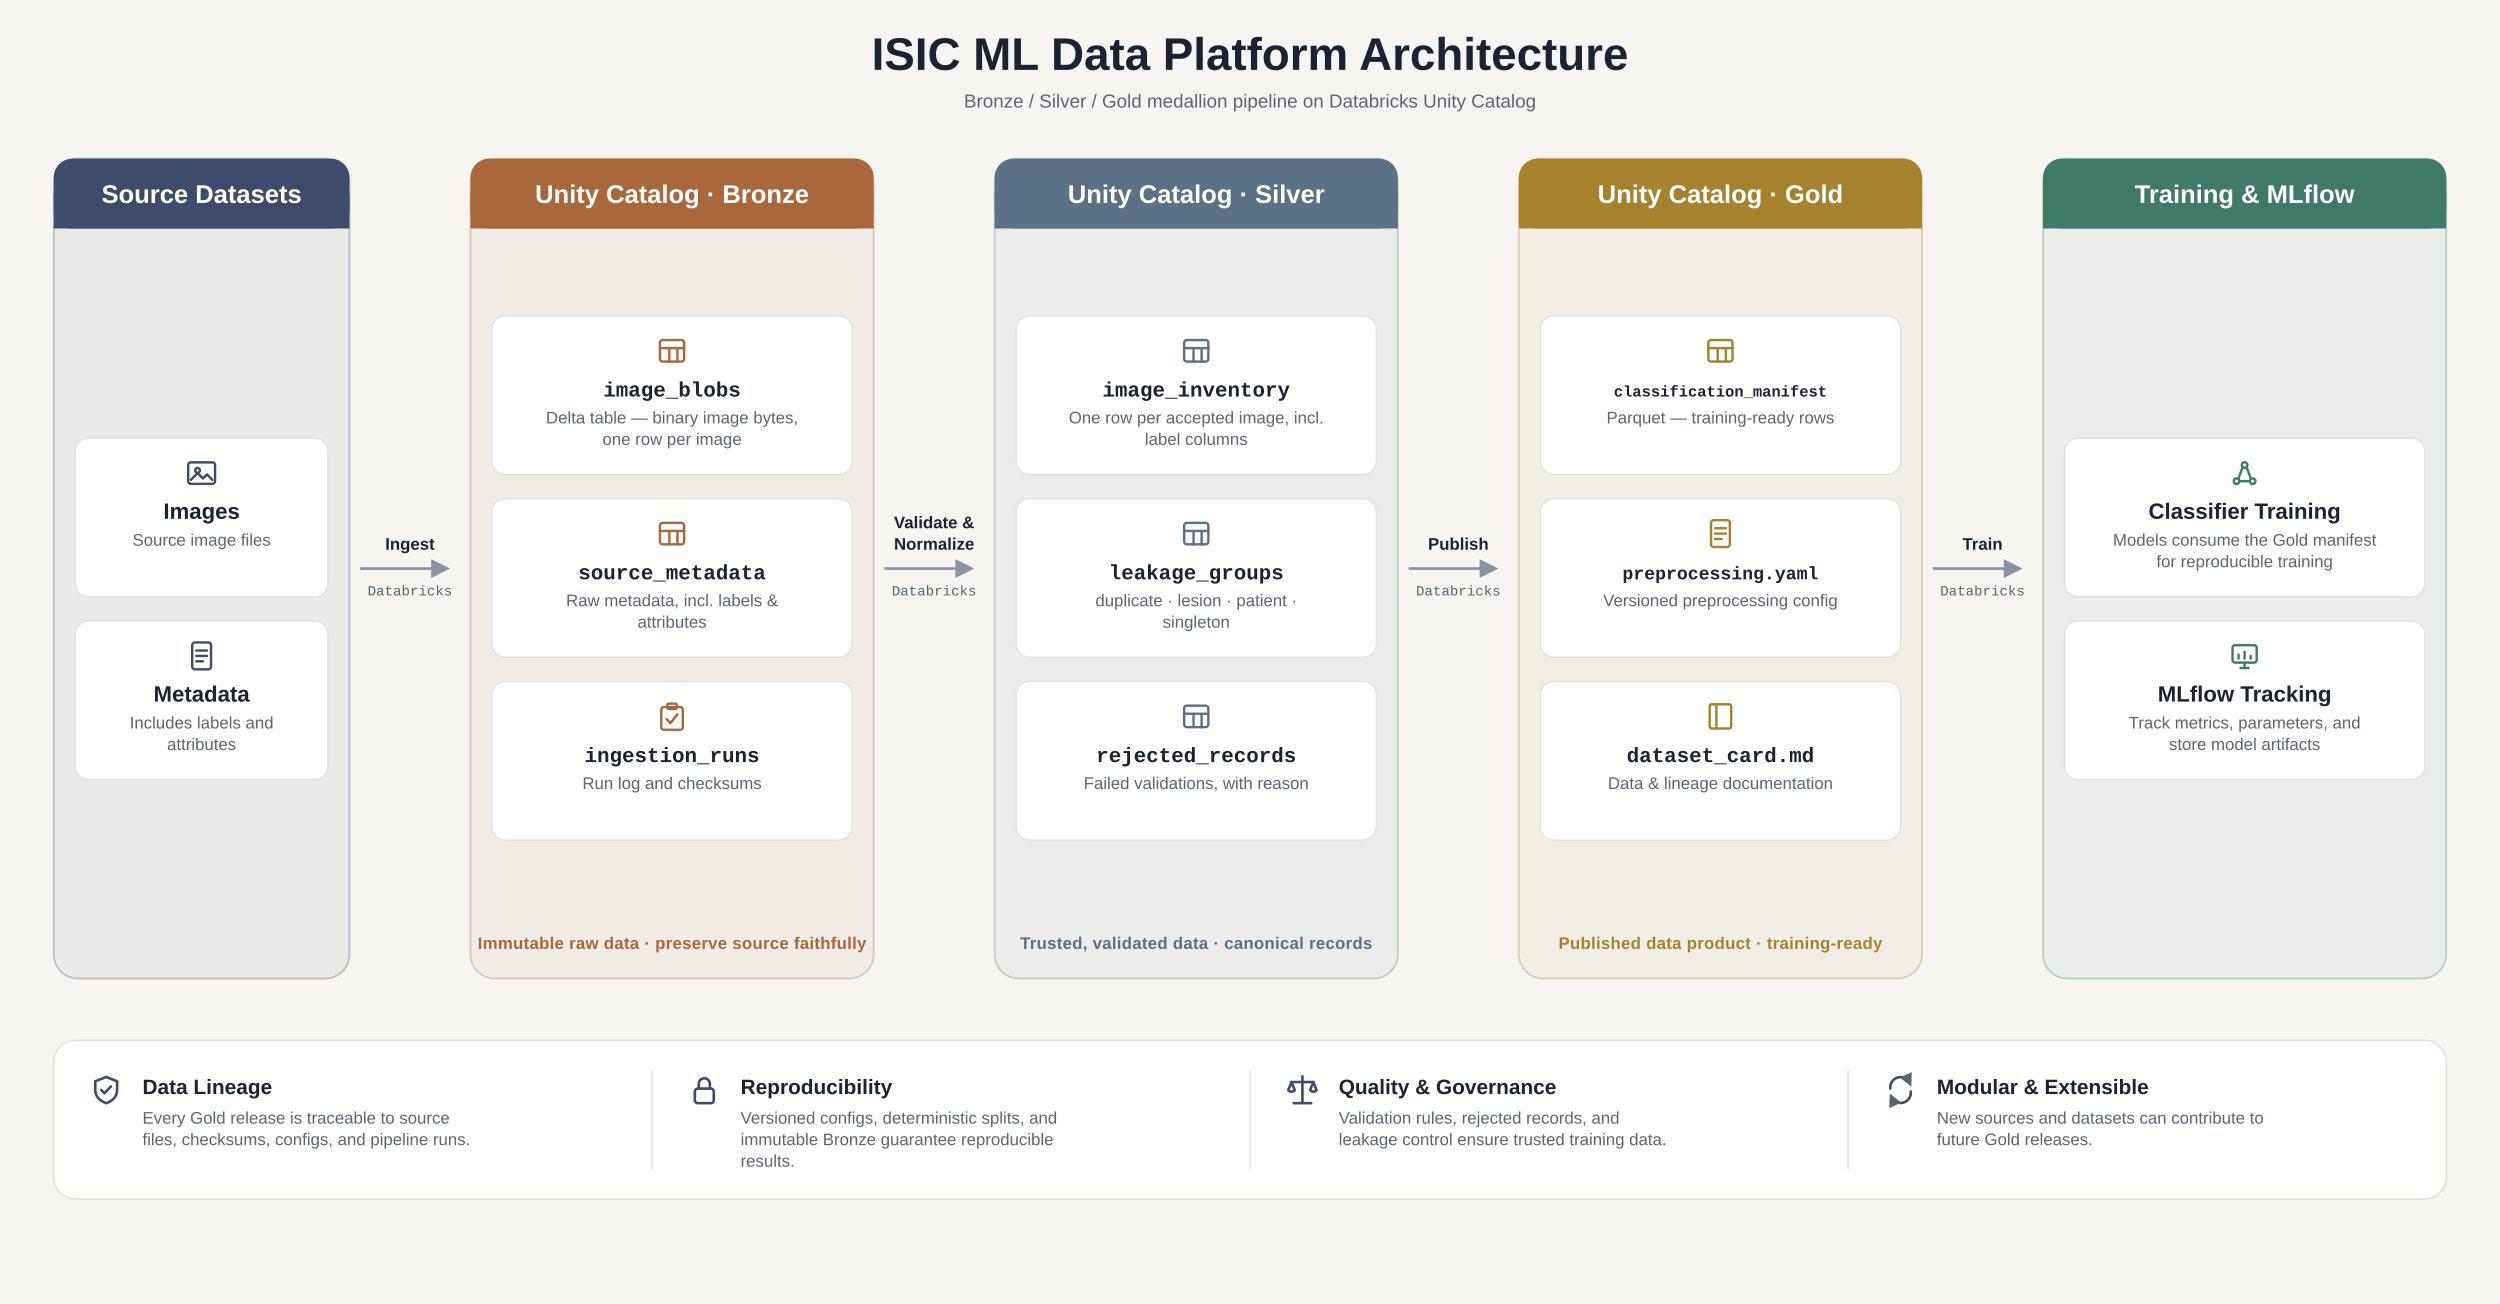
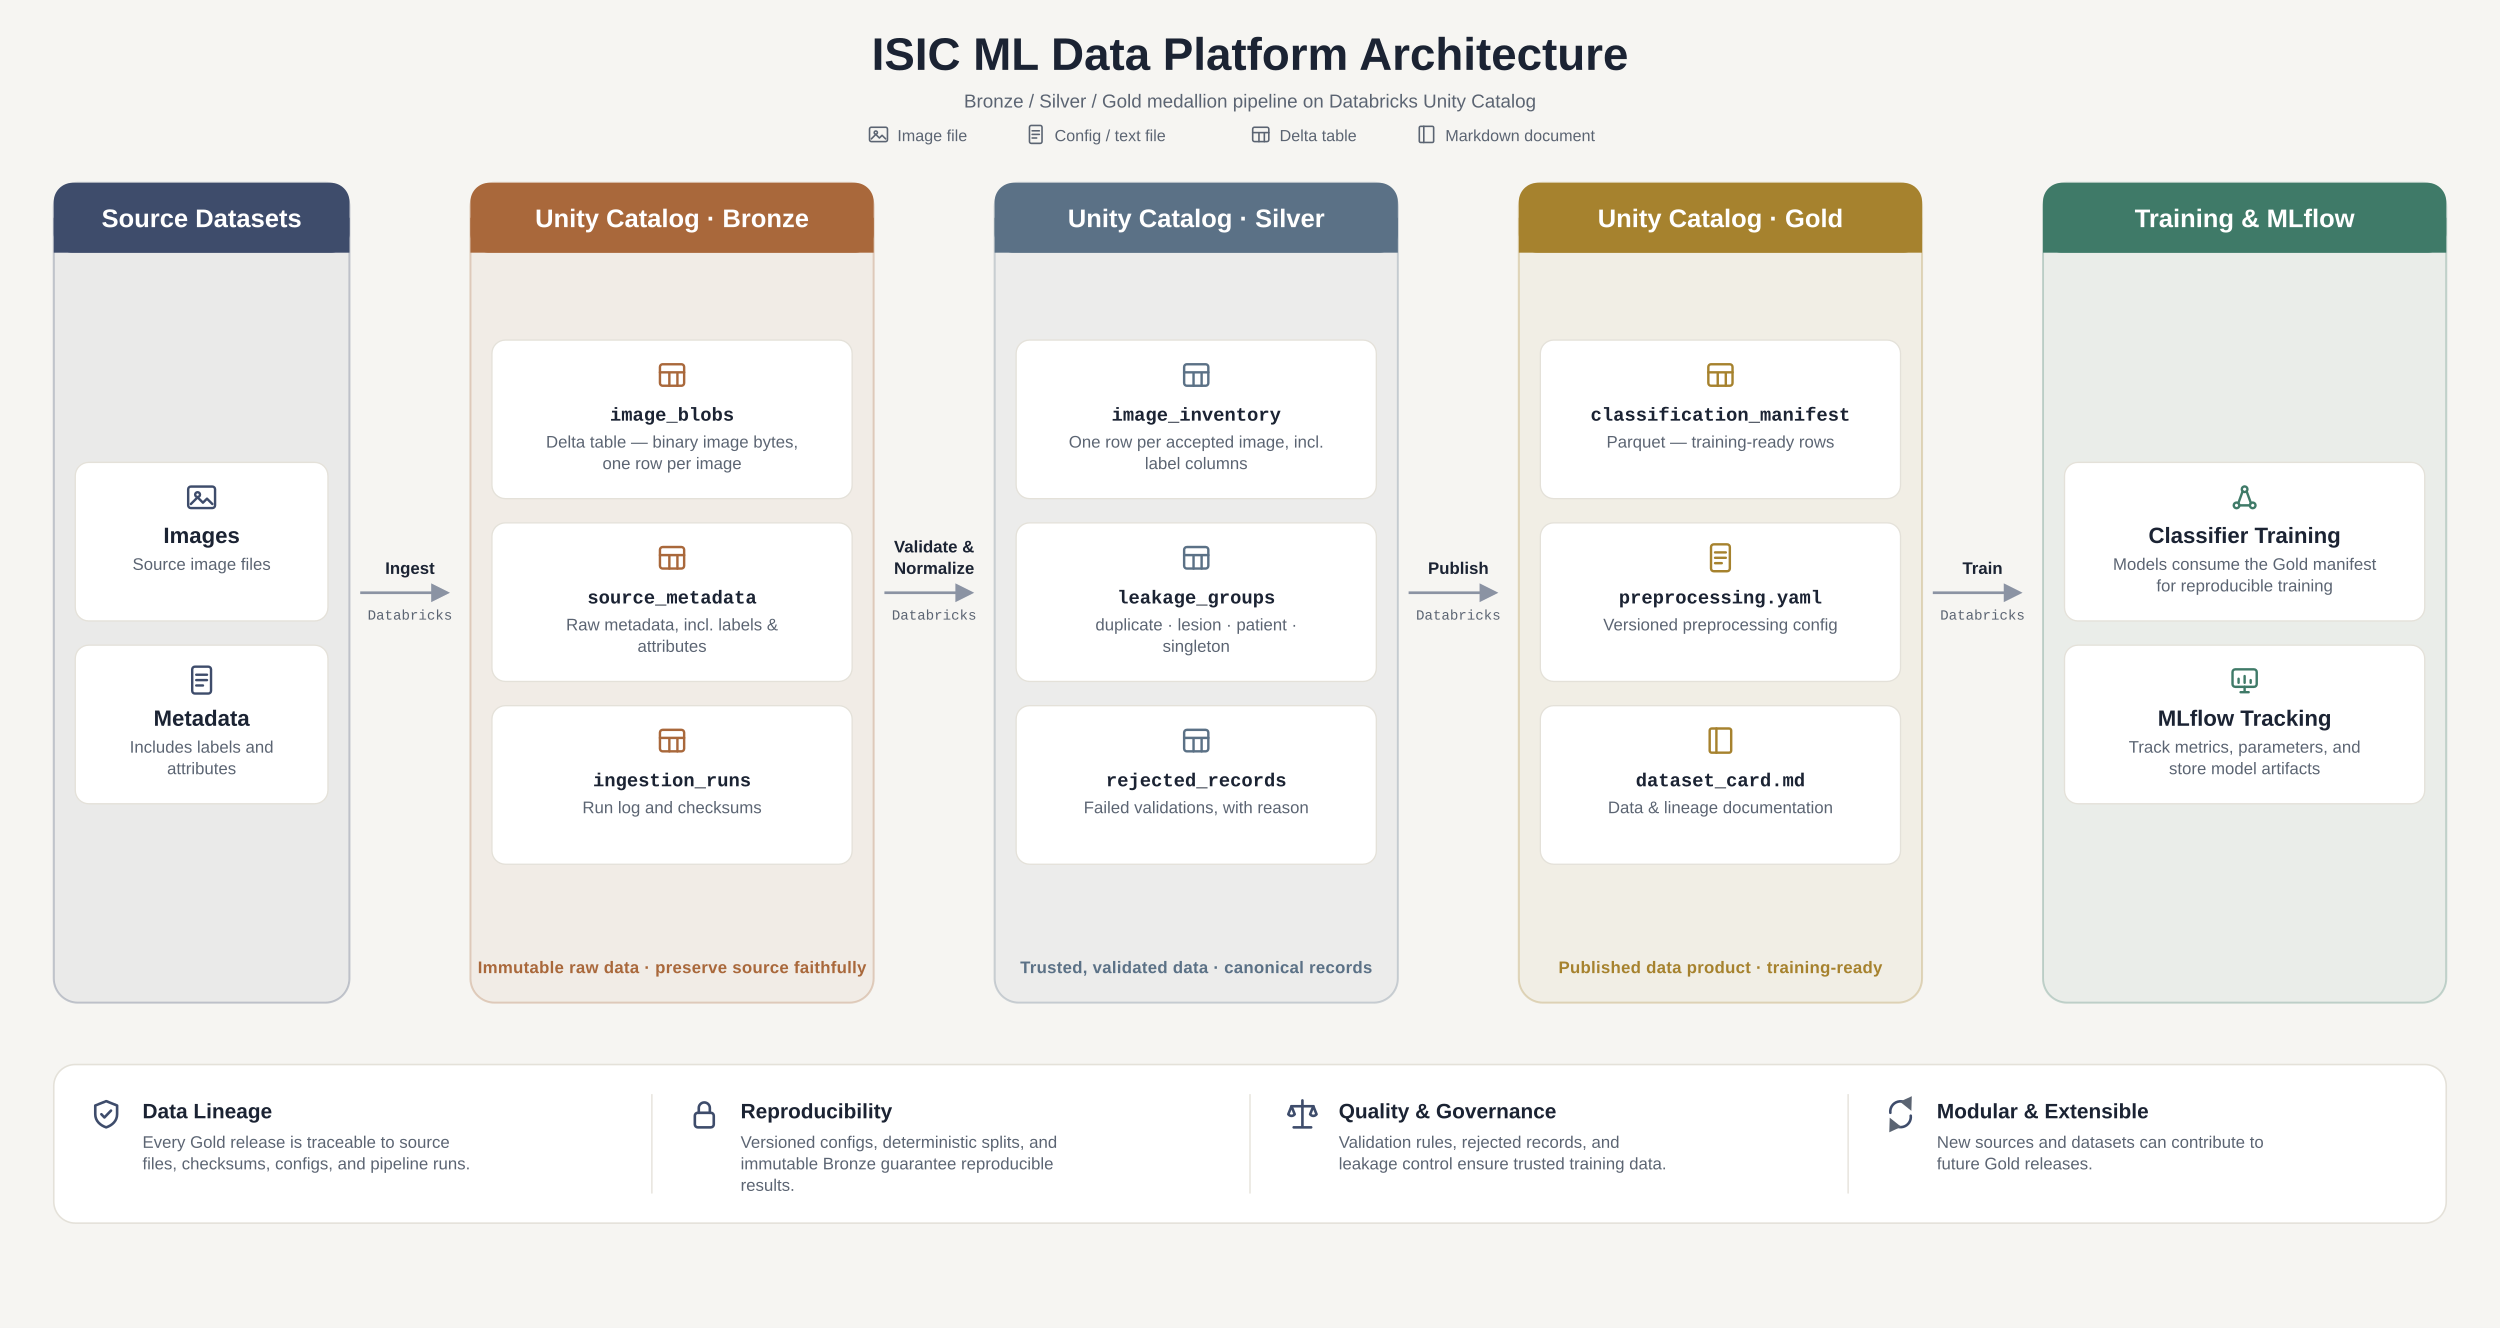
- <svg xmlns="http://www.w3.org/2000/svg" viewBox="0 0 1860 970" font-family="'IBM Plex Sans', ui-sans-serif, system-ui, -apple-system, 'Segoe UI', Arial, sans-serif">
+ <svg xmlns="http://www.w3.org/2000/svg" viewBox="0 0 1860 988" font-family="'IBM Plex Sans', ui-sans-serif, system-ui, -apple-system, 'Segoe UI', Arial, sans-serif">
  <defs>
    <marker id="arrowHead" viewBox="0 0 10 10" refX="8" refY="5" markerWidth="7" markerHeight="7" orient="auto-start-reverse">
      <path d="M0,0 L10,5 L0,10 Z" fill="#8B93A3" />
    </marker>
    <marker id="arrowSmall" viewBox="0 0 10 10" refX="7" refY="5" markerWidth="5" markerHeight="5" orient="auto-start-reverse">
      <path d="M0,0 L10,5 L0,10 Z" fill="#5B6472" />
    </marker>
  </defs>
-   <rect x="0" y="0" width="1860" height="970" fill="#F6F5F2" />
+   <rect x="0" y="0" width="1860" height="988" fill="#F6F5F2" />
  <text x="930.0" y="52" text-anchor="middle" font-family="'IBM Plex Sans', ui-sans-serif, system-ui, -apple-system, 'Segoe UI', Arial, sans-serif" font-size="34" font-weight="700" fill="#1B2333">ISIC ML Data Platform Architecture</text>
  <text x="930.0" y="80" text-anchor="middle" font-family="'IBM Plex Sans', ui-sans-serif, system-ui, -apple-system, 'Segoe UI', Arial, sans-serif" font-size="14" fill="#5B6472">Bronze / Silver / Gold medallion pipeline on Databricks Unity Catalog</text>
-   <rect x="40" y="118" width="220" height="610" rx="18" fill="rgba(62,76,107,0.07)" stroke="rgba(62,76,107,0.28)" stroke-width="1.5" />
-   <rect x="40" y="118" width="220" height="52" rx="14" fill="#3E4C6B" />
-   <rect x="40" y="144" width="220" height="26" fill="#3E4C6B" />
-   <text x="150.0" y="151" text-anchor="middle" font-family="'IBM Plex Sans', ui-sans-serif, system-ui, -apple-system, 'Segoe UI', Arial, sans-serif" font-size="19" font-weight="600" fill="#FFFFFF">Source Datasets</text>
-   <rect x="56" y="326.0" width="188" height="118" rx="10" fill="#FFFFFF" stroke="#E4E1D9" stroke-width="1" />
-   <g transform="translate(138.0,340.0) scale(1.0)" fill="none" stroke="#3E4C6B" stroke-width="1.8" stroke-linecap="round" stroke-linejoin="round">
+   <g transform="translate(645.6,92) scale(0.6666667)" fill="none" stroke="#5B6472" stroke-width="1.8" stroke-linecap="round" stroke-linejoin="round">
    <rect x="2" y="4" width="20" height="16" rx="2" />
    <circle cx="9" cy="10" r="1.8" />
    <path d="M4 17 L9 12 L13 16 L16 13 L20 17" />
  </g>
-   <text x="150.0" y="386.0" text-anchor="middle" font-family="'IBM Plex Sans', ui-sans-serif, system-ui, -apple-system, 'Segoe UI', Arial, sans-serif" font-size="16.5" font-weight="600" fill="#1B2333">Images</text>
-   <text x="150.0" y="406.0" text-anchor="middle" font-family="'IBM Plex Sans', ui-sans-serif, system-ui, -apple-system, 'Segoe UI', Arial, sans-serif" font-size="12.5" fill="#5B6472">Source image files</text>
-   <rect x="56" y="462.0" width="188" height="118" rx="10" fill="#FFFFFF" stroke="#E4E1D9" stroke-width="1" />
-   <g transform="translate(138.0,476.0) scale(1.0)" fill="none" stroke="#3E4C6B" stroke-width="1.8" stroke-linecap="round" stroke-linejoin="round">
+   <text x="667.6" y="105" font-family="'IBM Plex Sans', ui-sans-serif, system-ui, -apple-system, 'Segoe UI', Arial, sans-serif" font-size="12" fill="#5B6472">Image file</text>
+   <g transform="translate(762.6,92) scale(0.6666667)" fill="none" stroke="#5B6472" stroke-width="1.8" stroke-linecap="round" stroke-linejoin="round">
    <rect x="5" y="2" width="14" height="20" rx="2" />
    <path d="M8 8 H16 M8 12 H16 M8 16 H13" />
  </g>
-   <text x="150.0" y="522.0" text-anchor="middle" font-family="'IBM Plex Sans', ui-sans-serif, system-ui, -apple-system, 'Segoe UI', Arial, sans-serif" font-size="16.5" font-weight="600" fill="#1B2333">Metadata</text>
-   <text x="150.0" y="542.0" text-anchor="middle" font-family="'IBM Plex Sans', ui-sans-serif, system-ui, -apple-system, 'Segoe UI', Arial, sans-serif" font-size="12.5" fill="#5B6472">Includes labels and</text>
-   <text x="150.0" y="558.0" text-anchor="middle" font-family="'IBM Plex Sans', ui-sans-serif, system-ui, -apple-system, 'Segoe UI', Arial, sans-serif" font-size="12.5" fill="#5B6472">attributes</text>
-   <rect x="350" y="118" width="300" height="610" rx="18" fill="rgba(169,104,59,0.07)" stroke="rgba(169,104,59,0.28)" stroke-width="1.5" />
-   <rect x="350" y="118" width="300" height="52" rx="14" fill="#A9683B" />
-   <rect x="350" y="144" width="300" height="26" fill="#A9683B" />
-   <text x="500.0" y="151" text-anchor="middle" font-family="'IBM Plex Sans', ui-sans-serif, system-ui, -apple-system, 'Segoe UI', Arial, sans-serif" font-size="19" font-weight="600" fill="#FFFFFF">Unity Catalog · Bronze</text>
-   <rect x="366" y="235.0" width="268" height="118" rx="10" fill="#FFFFFF" stroke="#E4E1D9" stroke-width="1" />
-   <g transform="translate(488.0,249.0) scale(1.0)" fill="none" stroke="#A9683B" stroke-width="1.8" stroke-linecap="round" stroke-linejoin="round">
-     <rect x="3" y="4" width="18" height="16" rx="2" />
-     <path d="M3 10 H21 M10 10 V20 M16 10 V20" />
-   </g>
-   <text x="500.0" y="295.0" text-anchor="middle" font-family="'IBM Plex Mono', ui-monospace, 'SFMono-Regular', Consolas, 'Liberation Mono', monospace" font-size="15.5" font-weight="600" fill="#1B2333">image_blobs</text>
-   <text x="500.0" y="315.0" text-anchor="middle" font-family="'IBM Plex Sans', ui-sans-serif, system-ui, -apple-system, 'Segoe UI', Arial, sans-serif" font-size="12.5" fill="#5B6472">Delta table — binary image bytes,</text>
-   <text x="500.0" y="331.0" text-anchor="middle" font-family="'IBM Plex Sans', ui-sans-serif, system-ui, -apple-system, 'Segoe UI', Arial, sans-serif" font-size="12.5" fill="#5B6472">one row per image</text>
-   <rect x="366" y="371.0" width="268" height="118" rx="10" fill="#FFFFFF" stroke="#E4E1D9" stroke-width="1" />
-   <g transform="translate(488.0,385.0) scale(1.0)" fill="none" stroke="#A9683B" stroke-width="1.8" stroke-linecap="round" stroke-linejoin="round">
-     <rect x="3" y="4" width="18" height="16" rx="2" />
-     <path d="M3 10 H21 M10 10 V20 M16 10 V20" />
-   </g>
-   <text x="500.0" y="431.0" text-anchor="middle" font-family="'IBM Plex Mono', ui-monospace, 'SFMono-Regular', Consolas, 'Liberation Mono', monospace" font-size="15.5" font-weight="600" fill="#1B2333">source_metadata</text>
-   <text x="500.0" y="451.0" text-anchor="middle" font-family="'IBM Plex Sans', ui-sans-serif, system-ui, -apple-system, 'Segoe UI', Arial, sans-serif" font-size="12.5" fill="#5B6472">Raw metadata, incl. labels &amp;</text>
-   <text x="500.0" y="467.0" text-anchor="middle" font-family="'IBM Plex Sans', ui-sans-serif, system-ui, -apple-system, 'Segoe UI', Arial, sans-serif" font-size="12.5" fill="#5B6472">attributes</text>
-   <rect x="366" y="507.0" width="268" height="118" rx="10" fill="#FFFFFF" stroke="#E4E1D9" stroke-width="1" />
-   <g transform="translate(488.0,521.0) scale(1.0)" fill="none" stroke="#A9683B" stroke-width="1.8" stroke-linecap="round" stroke-linejoin="round">
-     <rect x="4" y="5" width="16" height="17" rx="2" />
-     <rect x="8.5" y="2.5" width="7" height="4" rx="1" />
-     <path d="M8 14 L10.8 17 L16 10.5" />
-   </g>
-   <text x="500.0" y="567.0" text-anchor="middle" font-family="'IBM Plex Mono', ui-monospace, 'SFMono-Regular', Consolas, 'Liberation Mono', monospace" font-size="15.5" font-weight="600" fill="#1B2333">ingestion_runs</text>
-   <text x="500.0" y="587.0" text-anchor="middle" font-family="'IBM Plex Sans', ui-sans-serif, system-ui, -apple-system, 'Segoe UI', Arial, sans-serif" font-size="12.5" fill="#5B6472">Run log and checksums</text>
-   <text x="500.0" y="706" text-anchor="middle" font-family="'IBM Plex Sans', ui-sans-serif, system-ui, -apple-system, 'Segoe UI', Arial, sans-serif" font-size="12.5" font-weight="600" letter-spacing="0.2" fill="#A9683B">Immutable raw data · preserve source faithfully</text>
-   <rect x="740" y="118" width="300" height="610" rx="18" fill="rgba(91,113,134,0.07)" stroke="rgba(91,113,134,0.28)" stroke-width="1.5" />
-   <rect x="740" y="118" width="300" height="52" rx="14" fill="#5B7186" />
-   <rect x="740" y="144" width="300" height="26" fill="#5B7186" />
-   <text x="890.0" y="151" text-anchor="middle" font-family="'IBM Plex Sans', ui-sans-serif, system-ui, -apple-system, 'Segoe UI', Arial, sans-serif" font-size="19" font-weight="600" fill="#FFFFFF">Unity Catalog · Silver</text>
-   <rect x="756" y="235.0" width="268" height="118" rx="10" fill="#FFFFFF" stroke="#E4E1D9" stroke-width="1" />
-   <g transform="translate(878.0,249.0) scale(1.0)" fill="none" stroke="#5B7186" stroke-width="1.8" stroke-linecap="round" stroke-linejoin="round">
-     <rect x="3" y="4" width="18" height="16" rx="2" />
-     <path d="M3 10 H21 M10 10 V20 M16 10 V20" />
-   </g>
-   <text x="890.0" y="295.0" text-anchor="middle" font-family="'IBM Plex Mono', ui-monospace, 'SFMono-Regular', Consolas, 'Liberation Mono', monospace" font-size="15.5" font-weight="600" fill="#1B2333">image_inventory</text>
-   <text x="890.0" y="315.0" text-anchor="middle" font-family="'IBM Plex Sans', ui-sans-serif, system-ui, -apple-system, 'Segoe UI', Arial, sans-serif" font-size="12.5" fill="#5B6472">One row per accepted image, incl.</text>
-   <text x="890.0" y="331.0" text-anchor="middle" font-family="'IBM Plex Sans', ui-sans-serif, system-ui, -apple-system, 'Segoe UI', Arial, sans-serif" font-size="12.5" fill="#5B6472">label columns</text>
-   <rect x="756" y="371.0" width="268" height="118" rx="10" fill="#FFFFFF" stroke="#E4E1D9" stroke-width="1" />
-   <g transform="translate(878.0,385.0) scale(1.0)" fill="none" stroke="#5B7186" stroke-width="1.8" stroke-linecap="round" stroke-linejoin="round">
-     <rect x="3" y="4" width="18" height="16" rx="2" />
-     <path d="M3 10 H21 M10 10 V20 M16 10 V20" />
-   </g>
-   <text x="890.0" y="431.0" text-anchor="middle" font-family="'IBM Plex Mono', ui-monospace, 'SFMono-Regular', Consolas, 'Liberation Mono', monospace" font-size="15.5" font-weight="600" fill="#1B2333">leakage_groups</text>
-   <text x="890.0" y="451.0" text-anchor="middle" font-family="'IBM Plex Sans', ui-sans-serif, system-ui, -apple-system, 'Segoe UI', Arial, sans-serif" font-size="12.5" fill="#5B6472">duplicate · lesion · patient ·</text>
-   <text x="890.0" y="467.0" text-anchor="middle" font-family="'IBM Plex Sans', ui-sans-serif, system-ui, -apple-system, 'Segoe UI', Arial, sans-serif" font-size="12.5" fill="#5B6472">singleton</text>
-   <rect x="756" y="507.0" width="268" height="118" rx="10" fill="#FFFFFF" stroke="#E4E1D9" stroke-width="1" />
-   <g transform="translate(878.0,521.0) scale(1.0)" fill="none" stroke="#5B7186" stroke-width="1.8" stroke-linecap="round" stroke-linejoin="round">
-     <rect x="3" y="4" width="18" height="16" rx="2" />
-     <path d="M3 10 H21 M10 10 V20 M16 10 V20" />
-   </g>
-   <text x="890.0" y="567.0" text-anchor="middle" font-family="'IBM Plex Mono', ui-monospace, 'SFMono-Regular', Consolas, 'Liberation Mono', monospace" font-size="15.5" font-weight="600" fill="#1B2333">rejected_records</text>
-   <text x="890.0" y="587.0" text-anchor="middle" font-family="'IBM Plex Sans', ui-sans-serif, system-ui, -apple-system, 'Segoe UI', Arial, sans-serif" font-size="12.5" fill="#5B6472">Failed validations, with reason</text>
-   <text x="890.0" y="706" text-anchor="middle" font-family="'IBM Plex Sans', ui-sans-serif, system-ui, -apple-system, 'Segoe UI', Arial, sans-serif" font-size="12.5" font-weight="600" letter-spacing="0.2" fill="#5B7186">Trusted, validated data · canonical records</text>
-   <rect x="1130" y="118" width="300" height="610" rx="18" fill="rgba(166,130,46,0.07)" stroke="rgba(166,130,46,0.28)" stroke-width="1.5" />
-   <rect x="1130" y="118" width="300" height="52" rx="14" fill="#A6822E" />
-   <rect x="1130" y="144" width="300" height="26" fill="#A6822E" />
-   <text x="1280.0" y="151" text-anchor="middle" font-family="'IBM Plex Sans', ui-sans-serif, system-ui, -apple-system, 'Segoe UI', Arial, sans-serif" font-size="19" font-weight="600" fill="#FFFFFF">Unity Catalog · Gold</text>
-   <rect x="1146" y="235.0" width="268" height="118" rx="10" fill="#FFFFFF" stroke="#E4E1D9" stroke-width="1" />
-   <g transform="translate(1268.0,249.0) scale(1.0)" fill="none" stroke="#A6822E" stroke-width="1.8" stroke-linecap="round" stroke-linejoin="round">
-     <rect x="3" y="4" width="18" height="16" rx="2" />
-     <path d="M3 10 H21 M10 10 V20 M16 10 V20" />
-   </g>
-   <text x="1280.0" y="295.0" text-anchor="middle" font-family="'IBM Plex Mono', ui-monospace, 'SFMono-Regular', Consolas, 'Liberation Mono', monospace" font-size="11.5" font-weight="600" fill="#1B2333">classification_manifest</text>
-   <text x="1280.0" y="315.0" text-anchor="middle" font-family="'IBM Plex Sans', ui-sans-serif, system-ui, -apple-system, 'Segoe UI', Arial, sans-serif" font-size="12.5" fill="#5B6472">Parquet — training-ready rows</text>
-   <rect x="1146" y="371.0" width="268" height="118" rx="10" fill="#FFFFFF" stroke="#E4E1D9" stroke-width="1" />
-   <g transform="translate(1268.0,385.0) scale(1.0)" fill="none" stroke="#A6822E" stroke-width="1.8" stroke-linecap="round" stroke-linejoin="round">
+   <text x="784.6" y="105" font-family="'IBM Plex Sans', ui-sans-serif, system-ui, -apple-system, 'Segoe UI', Arial, sans-serif" font-size="12" fill="#5B6472">Config / text file</text>
+   <g transform="translate(930.0,92) scale(0.6666667)" fill="none" stroke="#5B6472" stroke-width="1.8" stroke-linecap="round" stroke-linejoin="round">
+     <rect x="3" y="4" width="18" height="16" rx="2" />
+     <path d="M3 10 H21 M10 10 V20 M16 10 V20" />
+   </g>
+   <text x="952.0" y="105" font-family="'IBM Plex Sans', ui-sans-serif, system-ui, -apple-system, 'Segoe UI', Arial, sans-serif" font-size="12" fill="#5B6472">Delta table</text>
+   <g transform="translate(1053.3,92) scale(0.6666667)" fill="none" stroke="#5B6472" stroke-width="1.8" stroke-linecap="round" stroke-linejoin="round">
+     <rect x="4" y="3" width="16" height="18" rx="1.5" />
+     <path d="M9 3 V21" />
+   </g>
+   <text x="1075.3" y="105" font-family="'IBM Plex Sans', ui-sans-serif, system-ui, -apple-system, 'Segoe UI', Arial, sans-serif" font-size="12" fill="#5B6472">Markdown document</text>
+   <rect x="40" y="136" width="220" height="610" rx="18" fill="rgba(62,76,107,0.07)" stroke="rgba(62,76,107,0.28)" stroke-width="1.5" />
+   <rect x="40" y="136" width="220" height="52" rx="14" fill="#3E4C6B" />
+   <rect x="40" y="162" width="220" height="26" fill="#3E4C6B" />
+   <text x="150.0" y="169" text-anchor="middle" font-family="'IBM Plex Sans', ui-sans-serif, system-ui, -apple-system, 'Segoe UI', Arial, sans-serif" font-size="19" font-weight="600" fill="#FFFFFF">Source Datasets</text>
+   <rect x="56" y="344.0" width="188" height="118" rx="10" fill="#FFFFFF" stroke="#E4E1D9" stroke-width="1" />
+   <g transform="translate(138.0,358.0) scale(1.0)" fill="none" stroke="#3E4C6B" stroke-width="1.8" stroke-linecap="round" stroke-linejoin="round">
+     <rect x="2" y="4" width="20" height="16" rx="2" />
+     <circle cx="9" cy="10" r="1.8" />
+     <path d="M4 17 L9 12 L13 16 L16 13 L20 17" />
+   </g>
+   <text x="150.0" y="404.0" text-anchor="middle" font-family="'IBM Plex Sans', ui-sans-serif, system-ui, -apple-system, 'Segoe UI', Arial, sans-serif" font-size="16.5" font-weight="600" fill="#1B2333">Images</text>
+   <text x="150.0" y="424.0" text-anchor="middle" font-family="'IBM Plex Sans', ui-sans-serif, system-ui, -apple-system, 'Segoe UI', Arial, sans-serif" font-size="12.5" fill="#5B6472">Source image files</text>
+   <rect x="56" y="480.0" width="188" height="118" rx="10" fill="#FFFFFF" stroke="#E4E1D9" stroke-width="1" />
+   <g transform="translate(138.0,494.0) scale(1.0)" fill="none" stroke="#3E4C6B" stroke-width="1.8" stroke-linecap="round" stroke-linejoin="round">
    <rect x="5" y="2" width="14" height="20" rx="2" />
    <path d="M8 8 H16 M8 12 H16 M8 16 H13" />
  </g>
-   <text x="1280.0" y="431.0" text-anchor="middle" font-family="'IBM Plex Mono', ui-monospace, 'SFMono-Regular', Consolas, 'Liberation Mono', monospace" font-size="13.5" font-weight="600" fill="#1B2333">preprocessing.yaml</text>
-   <text x="1280.0" y="451.0" text-anchor="middle" font-family="'IBM Plex Sans', ui-sans-serif, system-ui, -apple-system, 'Segoe UI', Arial, sans-serif" font-size="12.5" fill="#5B6472">Versioned preprocessing config</text>
-   <rect x="1146" y="507.0" width="268" height="118" rx="10" fill="#FFFFFF" stroke="#E4E1D9" stroke-width="1" />
-   <g transform="translate(1268.0,521.0) scale(1.0)" fill="none" stroke="#A6822E" stroke-width="1.8" stroke-linecap="round" stroke-linejoin="round">
+   <text x="150.0" y="540.0" text-anchor="middle" font-family="'IBM Plex Sans', ui-sans-serif, system-ui, -apple-system, 'Segoe UI', Arial, sans-serif" font-size="16.5" font-weight="600" fill="#1B2333">Metadata</text>
+   <text x="150.0" y="560.0" text-anchor="middle" font-family="'IBM Plex Sans', ui-sans-serif, system-ui, -apple-system, 'Segoe UI', Arial, sans-serif" font-size="12.5" fill="#5B6472">Includes labels and</text>
+   <text x="150.0" y="576.0" text-anchor="middle" font-family="'IBM Plex Sans', ui-sans-serif, system-ui, -apple-system, 'Segoe UI', Arial, sans-serif" font-size="12.5" fill="#5B6472">attributes</text>
+   <rect x="350" y="136" width="300" height="610" rx="18" fill="rgba(169,104,59,0.07)" stroke="rgba(169,104,59,0.28)" stroke-width="1.5" />
+   <rect x="350" y="136" width="300" height="52" rx="14" fill="#A9683B" />
+   <rect x="350" y="162" width="300" height="26" fill="#A9683B" />
+   <text x="500.0" y="169" text-anchor="middle" font-family="'IBM Plex Sans', ui-sans-serif, system-ui, -apple-system, 'Segoe UI', Arial, sans-serif" font-size="19" font-weight="600" fill="#FFFFFF">Unity Catalog · Bronze</text>
+   <rect x="366" y="253.0" width="268" height="118" rx="10" fill="#FFFFFF" stroke="#E4E1D9" stroke-width="1" />
+   <g transform="translate(488.0,267.0) scale(1.0)" fill="none" stroke="#A9683B" stroke-width="1.8" stroke-linecap="round" stroke-linejoin="round">
+     <rect x="3" y="4" width="18" height="16" rx="2" />
+     <path d="M3 10 H21 M10 10 V20 M16 10 V20" />
+   </g>
+   <text x="500.0" y="313.0" text-anchor="middle" font-family="'IBM Plex Mono', ui-monospace, 'SFMono-Regular', Consolas, 'Liberation Mono', monospace" font-size="14" font-weight="600" fill="#1B2333">image_blobs</text>
+   <text x="500.0" y="333.0" text-anchor="middle" font-family="'IBM Plex Sans', ui-sans-serif, system-ui, -apple-system, 'Segoe UI', Arial, sans-serif" font-size="12.5" fill="#5B6472">Delta table — binary image bytes,</text>
+   <text x="500.0" y="349.0" text-anchor="middle" font-family="'IBM Plex Sans', ui-sans-serif, system-ui, -apple-system, 'Segoe UI', Arial, sans-serif" font-size="12.5" fill="#5B6472">one row per image</text>
+   <rect x="366" y="389.0" width="268" height="118" rx="10" fill="#FFFFFF" stroke="#E4E1D9" stroke-width="1" />
+   <g transform="translate(488.0,403.0) scale(1.0)" fill="none" stroke="#A9683B" stroke-width="1.8" stroke-linecap="round" stroke-linejoin="round">
+     <rect x="3" y="4" width="18" height="16" rx="2" />
+     <path d="M3 10 H21 M10 10 V20 M16 10 V20" />
+   </g>
+   <text x="500.0" y="449.0" text-anchor="middle" font-family="'IBM Plex Mono', ui-monospace, 'SFMono-Regular', Consolas, 'Liberation Mono', monospace" font-size="14" font-weight="600" fill="#1B2333">source_metadata</text>
+   <text x="500.0" y="469.0" text-anchor="middle" font-family="'IBM Plex Sans', ui-sans-serif, system-ui, -apple-system, 'Segoe UI', Arial, sans-serif" font-size="12.5" fill="#5B6472">Raw metadata, incl. labels &amp;</text>
+   <text x="500.0" y="485.0" text-anchor="middle" font-family="'IBM Plex Sans', ui-sans-serif, system-ui, -apple-system, 'Segoe UI', Arial, sans-serif" font-size="12.5" fill="#5B6472">attributes</text>
+   <rect x="366" y="525.0" width="268" height="118" rx="10" fill="#FFFFFF" stroke="#E4E1D9" stroke-width="1" />
+   <g transform="translate(488.0,539.0) scale(1.0)" fill="none" stroke="#A9683B" stroke-width="1.8" stroke-linecap="round" stroke-linejoin="round">
+     <rect x="3" y="4" width="18" height="16" rx="2" />
+     <path d="M3 10 H21 M10 10 V20 M16 10 V20" />
+   </g>
+   <text x="500.0" y="585.0" text-anchor="middle" font-family="'IBM Plex Mono', ui-monospace, 'SFMono-Regular', Consolas, 'Liberation Mono', monospace" font-size="14" font-weight="600" fill="#1B2333">ingestion_runs</text>
+   <text x="500.0" y="605.0" text-anchor="middle" font-family="'IBM Plex Sans', ui-sans-serif, system-ui, -apple-system, 'Segoe UI', Arial, sans-serif" font-size="12.5" fill="#5B6472">Run log and checksums</text>
+   <text x="500.0" y="724" text-anchor="middle" font-family="'IBM Plex Sans', ui-sans-serif, system-ui, -apple-system, 'Segoe UI', Arial, sans-serif" font-size="12.5" font-weight="600" letter-spacing="0.2" fill="#A9683B">Immutable raw data · preserve source faithfully</text>
+   <rect x="740" y="136" width="300" height="610" rx="18" fill="rgba(91,113,134,0.07)" stroke="rgba(91,113,134,0.28)" stroke-width="1.5" />
+   <rect x="740" y="136" width="300" height="52" rx="14" fill="#5B7186" />
+   <rect x="740" y="162" width="300" height="26" fill="#5B7186" />
+   <text x="890.0" y="169" text-anchor="middle" font-family="'IBM Plex Sans', ui-sans-serif, system-ui, -apple-system, 'Segoe UI', Arial, sans-serif" font-size="19" font-weight="600" fill="#FFFFFF">Unity Catalog · Silver</text>
+   <rect x="756" y="253.0" width="268" height="118" rx="10" fill="#FFFFFF" stroke="#E4E1D9" stroke-width="1" />
+   <g transform="translate(878.0,267.0) scale(1.0)" fill="none" stroke="#5B7186" stroke-width="1.8" stroke-linecap="round" stroke-linejoin="round">
+     <rect x="3" y="4" width="18" height="16" rx="2" />
+     <path d="M3 10 H21 M10 10 V20 M16 10 V20" />
+   </g>
+   <text x="890.0" y="313.0" text-anchor="middle" font-family="'IBM Plex Mono', ui-monospace, 'SFMono-Regular', Consolas, 'Liberation Mono', monospace" font-size="14" font-weight="600" fill="#1B2333">image_inventory</text>
+   <text x="890.0" y="333.0" text-anchor="middle" font-family="'IBM Plex Sans', ui-sans-serif, system-ui, -apple-system, 'Segoe UI', Arial, sans-serif" font-size="12.5" fill="#5B6472">One row per accepted image, incl.</text>
+   <text x="890.0" y="349.0" text-anchor="middle" font-family="'IBM Plex Sans', ui-sans-serif, system-ui, -apple-system, 'Segoe UI', Arial, sans-serif" font-size="12.5" fill="#5B6472">label columns</text>
+   <rect x="756" y="389.0" width="268" height="118" rx="10" fill="#FFFFFF" stroke="#E4E1D9" stroke-width="1" />
+   <g transform="translate(878.0,403.0) scale(1.0)" fill="none" stroke="#5B7186" stroke-width="1.8" stroke-linecap="round" stroke-linejoin="round">
+     <rect x="3" y="4" width="18" height="16" rx="2" />
+     <path d="M3 10 H21 M10 10 V20 M16 10 V20" />
+   </g>
+   <text x="890.0" y="449.0" text-anchor="middle" font-family="'IBM Plex Mono', ui-monospace, 'SFMono-Regular', Consolas, 'Liberation Mono', monospace" font-size="14" font-weight="600" fill="#1B2333">leakage_groups</text>
+   <text x="890.0" y="469.0" text-anchor="middle" font-family="'IBM Plex Sans', ui-sans-serif, system-ui, -apple-system, 'Segoe UI', Arial, sans-serif" font-size="12.5" fill="#5B6472">duplicate · lesion · patient ·</text>
+   <text x="890.0" y="485.0" text-anchor="middle" font-family="'IBM Plex Sans', ui-sans-serif, system-ui, -apple-system, 'Segoe UI', Arial, sans-serif" font-size="12.5" fill="#5B6472">singleton</text>
+   <rect x="756" y="525.0" width="268" height="118" rx="10" fill="#FFFFFF" stroke="#E4E1D9" stroke-width="1" />
+   <g transform="translate(878.0,539.0) scale(1.0)" fill="none" stroke="#5B7186" stroke-width="1.8" stroke-linecap="round" stroke-linejoin="round">
+     <rect x="3" y="4" width="18" height="16" rx="2" />
+     <path d="M3 10 H21 M10 10 V20 M16 10 V20" />
+   </g>
+   <text x="890.0" y="585.0" text-anchor="middle" font-family="'IBM Plex Mono', ui-monospace, 'SFMono-Regular', Consolas, 'Liberation Mono', monospace" font-size="14" font-weight="600" fill="#1B2333">rejected_records</text>
+   <text x="890.0" y="605.0" text-anchor="middle" font-family="'IBM Plex Sans', ui-sans-serif, system-ui, -apple-system, 'Segoe UI', Arial, sans-serif" font-size="12.5" fill="#5B6472">Failed validations, with reason</text>
+   <text x="890.0" y="724" text-anchor="middle" font-family="'IBM Plex Sans', ui-sans-serif, system-ui, -apple-system, 'Segoe UI', Arial, sans-serif" font-size="12.5" font-weight="600" letter-spacing="0.2" fill="#5B7186">Trusted, validated data · canonical records</text>
+   <rect x="1130" y="136" width="300" height="610" rx="18" fill="rgba(166,130,46,0.07)" stroke="rgba(166,130,46,0.28)" stroke-width="1.5" />
+   <rect x="1130" y="136" width="300" height="52" rx="14" fill="#A6822E" />
+   <rect x="1130" y="162" width="300" height="26" fill="#A6822E" />
+   <text x="1280.0" y="169" text-anchor="middle" font-family="'IBM Plex Sans', ui-sans-serif, system-ui, -apple-system, 'Segoe UI', Arial, sans-serif" font-size="19" font-weight="600" fill="#FFFFFF">Unity Catalog · Gold</text>
+   <rect x="1146" y="253.0" width="268" height="118" rx="10" fill="#FFFFFF" stroke="#E4E1D9" stroke-width="1" />
+   <g transform="translate(1268.0,267.0) scale(1.0)" fill="none" stroke="#A6822E" stroke-width="1.8" stroke-linecap="round" stroke-linejoin="round">
+     <rect x="3" y="4" width="18" height="16" rx="2" />
+     <path d="M3 10 H21 M10 10 V20 M16 10 V20" />
+   </g>
+   <text x="1280.0" y="313.0" text-anchor="middle" font-family="'IBM Plex Mono', ui-monospace, 'SFMono-Regular', Consolas, 'Liberation Mono', monospace" font-size="14" font-weight="600" fill="#1B2333">classification_manifest</text>
+   <text x="1280.0" y="333.0" text-anchor="middle" font-family="'IBM Plex Sans', ui-sans-serif, system-ui, -apple-system, 'Segoe UI', Arial, sans-serif" font-size="12.5" fill="#5B6472">Parquet — training-ready rows</text>
+   <rect x="1146" y="389.0" width="268" height="118" rx="10" fill="#FFFFFF" stroke="#E4E1D9" stroke-width="1" />
+   <g transform="translate(1268.0,403.0) scale(1.0)" fill="none" stroke="#A6822E" stroke-width="1.8" stroke-linecap="round" stroke-linejoin="round">
+     <rect x="5" y="2" width="14" height="20" rx="2" />
+     <path d="M8 8 H16 M8 12 H16 M8 16 H13" />
+   </g>
+   <text x="1280.0" y="449.0" text-anchor="middle" font-family="'IBM Plex Mono', ui-monospace, 'SFMono-Regular', Consolas, 'Liberation Mono', monospace" font-size="14" font-weight="600" fill="#1B2333">preprocessing.yaml</text>
+   <text x="1280.0" y="469.0" text-anchor="middle" font-family="'IBM Plex Sans', ui-sans-serif, system-ui, -apple-system, 'Segoe UI', Arial, sans-serif" font-size="12.5" fill="#5B6472">Versioned preprocessing config</text>
+   <rect x="1146" y="525.0" width="268" height="118" rx="10" fill="#FFFFFF" stroke="#E4E1D9" stroke-width="1" />
+   <g transform="translate(1268.0,539.0) scale(1.0)" fill="none" stroke="#A6822E" stroke-width="1.8" stroke-linecap="round" stroke-linejoin="round">
    <rect x="4" y="3" width="16" height="18" rx="1.5" />
    <path d="M9 3 V21" />
  </g>
-   <text x="1280.0" y="567.0" text-anchor="middle" font-family="'IBM Plex Mono', ui-monospace, 'SFMono-Regular', Consolas, 'Liberation Mono', monospace" font-size="15.5" font-weight="600" fill="#1B2333">dataset_card.md</text>
-   <text x="1280.0" y="587.0" text-anchor="middle" font-family="'IBM Plex Sans', ui-sans-serif, system-ui, -apple-system, 'Segoe UI', Arial, sans-serif" font-size="12.5" fill="#5B6472">Data &amp; lineage documentation</text>
-   <text x="1280.0" y="706" text-anchor="middle" font-family="'IBM Plex Sans', ui-sans-serif, system-ui, -apple-system, 'Segoe UI', Arial, sans-serif" font-size="12.5" font-weight="600" letter-spacing="0.2" fill="#A6822E">Published data product · training-ready</text>
-   <rect x="1520" y="118" width="300" height="610" rx="18" fill="rgba(63,122,104,0.07)" stroke="rgba(63,122,104,0.28)" stroke-width="1.5" />
-   <rect x="1520" y="118" width="300" height="52" rx="14" fill="#3F7A68" />
-   <rect x="1520" y="144" width="300" height="26" fill="#3F7A68" />
-   <text x="1670.0" y="151" text-anchor="middle" font-family="'IBM Plex Sans', ui-sans-serif, system-ui, -apple-system, 'Segoe UI', Arial, sans-serif" font-size="19" font-weight="600" fill="#FFFFFF">Training &amp; MLflow</text>
-   <rect x="1536" y="326.0" width="268" height="118" rx="10" fill="#FFFFFF" stroke="#E4E1D9" stroke-width="1" />
-   <g transform="translate(1658.0,340.0) scale(1.0)" fill="none" stroke="#3F7A68" stroke-width="1.8" stroke-linecap="round" stroke-linejoin="round">
+   <text x="1280.0" y="585.0" text-anchor="middle" font-family="'IBM Plex Mono', ui-monospace, 'SFMono-Regular', Consolas, 'Liberation Mono', monospace" font-size="14" font-weight="600" fill="#1B2333">dataset_card.md</text>
+   <text x="1280.0" y="605.0" text-anchor="middle" font-family="'IBM Plex Sans', ui-sans-serif, system-ui, -apple-system, 'Segoe UI', Arial, sans-serif" font-size="12.5" fill="#5B6472">Data &amp; lineage documentation</text>
+   <text x="1280.0" y="724" text-anchor="middle" font-family="'IBM Plex Sans', ui-sans-serif, system-ui, -apple-system, 'Segoe UI', Arial, sans-serif" font-size="12.5" font-weight="600" letter-spacing="0.2" fill="#A6822E">Published data product · training-ready</text>
+   <rect x="1520" y="136" width="300" height="610" rx="18" fill="rgba(63,122,104,0.07)" stroke="rgba(63,122,104,0.28)" stroke-width="1.5" />
+   <rect x="1520" y="136" width="300" height="52" rx="14" fill="#3F7A68" />
+   <rect x="1520" y="162" width="300" height="26" fill="#3F7A68" />
+   <text x="1670.0" y="169" text-anchor="middle" font-family="'IBM Plex Sans', ui-sans-serif, system-ui, -apple-system, 'Segoe UI', Arial, sans-serif" font-size="19" font-weight="600" fill="#FFFFFF">Training &amp; MLflow</text>
+   <rect x="1536" y="344.0" width="268" height="118" rx="10" fill="#FFFFFF" stroke="#E4E1D9" stroke-width="1" />
+   <g transform="translate(1658.0,358.0) scale(1.0)" fill="none" stroke="#3F7A68" stroke-width="1.8" stroke-linecap="round" stroke-linejoin="round">
    <circle cx="12" cy="6" r="2.1" />
    <circle cx="6" cy="18" r="2.1" />
    <circle cx="18" cy="18" r="2.1" />
    <path d="M10.5 7.6 L7.3 16.4 M13.5 7.6 L16.7 16.4 M8.1 18 H15.9" />
  </g>
-   <text x="1670.0" y="386.0" text-anchor="middle" font-family="'IBM Plex Sans', ui-sans-serif, system-ui, -apple-system, 'Segoe UI', Arial, sans-serif" font-size="16.5" font-weight="600" fill="#1B2333">Classifier Training</text>
-   <text x="1670.0" y="406.0" text-anchor="middle" font-family="'IBM Plex Sans', ui-sans-serif, system-ui, -apple-system, 'Segoe UI', Arial, sans-serif" font-size="12.5" fill="#5B6472">Models consume the Gold manifest</text>
-   <text x="1670.0" y="422.0" text-anchor="middle" font-family="'IBM Plex Sans', ui-sans-serif, system-ui, -apple-system, 'Segoe UI', Arial, sans-serif" font-size="12.5" fill="#5B6472">for reproducible training</text>
-   <rect x="1536" y="462.0" width="268" height="118" rx="10" fill="#FFFFFF" stroke="#E4E1D9" stroke-width="1" />
-   <g transform="translate(1658.0,476.0) scale(1.0)" fill="none" stroke="#3F7A68" stroke-width="1.8" stroke-linecap="round" stroke-linejoin="round">
+   <text x="1670.0" y="404.0" text-anchor="middle" font-family="'IBM Plex Sans', ui-sans-serif, system-ui, -apple-system, 'Segoe UI', Arial, sans-serif" font-size="16.5" font-weight="600" fill="#1B2333">Classifier Training</text>
+   <text x="1670.0" y="424.0" text-anchor="middle" font-family="'IBM Plex Sans', ui-sans-serif, system-ui, -apple-system, 'Segoe UI', Arial, sans-serif" font-size="12.5" fill="#5B6472">Models consume the Gold manifest</text>
+   <text x="1670.0" y="440.0" text-anchor="middle" font-family="'IBM Plex Sans', ui-sans-serif, system-ui, -apple-system, 'Segoe UI', Arial, sans-serif" font-size="12.5" fill="#5B6472">for reproducible training</text>
+   <rect x="1536" y="480.0" width="268" height="118" rx="10" fill="#FFFFFF" stroke="#E4E1D9" stroke-width="1" />
+   <g transform="translate(1658.0,494.0) scale(1.0)" fill="none" stroke="#3F7A68" stroke-width="1.8" stroke-linecap="round" stroke-linejoin="round">
    <rect x="3" y="4" width="18" height="13" rx="2" />
    <path d="M9 21 H15 M12 17 V21" />
    <path d="M7.5 14 V11 M12 14 V9 M16.5 14 V12" />
  </g>
-   <text x="1670.0" y="522.0" text-anchor="middle" font-family="'IBM Plex Sans', ui-sans-serif, system-ui, -apple-system, 'Segoe UI', Arial, sans-serif" font-size="16.5" font-weight="600" fill="#1B2333">MLflow Tracking</text>
-   <text x="1670.0" y="542.0" text-anchor="middle" font-family="'IBM Plex Sans', ui-sans-serif, system-ui, -apple-system, 'Segoe UI', Arial, sans-serif" font-size="12.5" fill="#5B6472">Track metrics, parameters, and</text>
-   <text x="1670.0" y="558.0" text-anchor="middle" font-family="'IBM Plex Sans', ui-sans-serif, system-ui, -apple-system, 'Segoe UI', Arial, sans-serif" font-size="12.5" fill="#5B6472">store model artifacts</text>
-   <line x1="268" y1="423.0" x2="332" y2="423.0" stroke="#8B93A3" stroke-width="2" marker-end="url(#arrowHead)" />
-   <text x="305.0" y="409.0" text-anchor="middle" font-family="'IBM Plex Sans', ui-sans-serif, system-ui, -apple-system, 'Segoe UI', Arial, sans-serif" font-size="12.5" font-weight="600" fill="#1B2333">Ingest</text>
-   <text x="305.0" y="443.0" text-anchor="middle" font-family="'IBM Plex Mono', ui-monospace, 'SFMono-Regular', Consolas, 'Liberation Mono', monospace" font-size="10.5" fill="#5B6472">Databricks</text>
-   <line x1="658" y1="423.0" x2="722" y2="423.0" stroke="#8B93A3" stroke-width="2" marker-end="url(#arrowHead)" />
-   <text x="695.0" y="409.0" text-anchor="middle" font-family="'IBM Plex Sans', ui-sans-serif, system-ui, -apple-system, 'Segoe UI', Arial, sans-serif" font-size="12.5" font-weight="600" fill="#1B2333">Normalize</text>
-   <text x="695.0" y="393.0" text-anchor="middle" font-family="'IBM Plex Sans', ui-sans-serif, system-ui, -apple-system, 'Segoe UI', Arial, sans-serif" font-size="12.5" font-weight="600" fill="#1B2333">Validate &amp;</text>
-   <text x="695.0" y="443.0" text-anchor="middle" font-family="'IBM Plex Mono', ui-monospace, 'SFMono-Regular', Consolas, 'Liberation Mono', monospace" font-size="10.5" fill="#5B6472">Databricks</text>
-   <line x1="1048" y1="423.0" x2="1112" y2="423.0" stroke="#8B93A3" stroke-width="2" marker-end="url(#arrowHead)" />
-   <text x="1085.0" y="409.0" text-anchor="middle" font-family="'IBM Plex Sans', ui-sans-serif, system-ui, -apple-system, 'Segoe UI', Arial, sans-serif" font-size="12.5" font-weight="600" fill="#1B2333">Publish</text>
-   <text x="1085.0" y="443.0" text-anchor="middle" font-family="'IBM Plex Mono', ui-monospace, 'SFMono-Regular', Consolas, 'Liberation Mono', monospace" font-size="10.5" fill="#5B6472">Databricks</text>
-   <line x1="1438" y1="423.0" x2="1502" y2="423.0" stroke="#8B93A3" stroke-width="2" marker-end="url(#arrowHead)" />
-   <text x="1475.0" y="409.0" text-anchor="middle" font-family="'IBM Plex Sans', ui-sans-serif, system-ui, -apple-system, 'Segoe UI', Arial, sans-serif" font-size="12.5" font-weight="600" fill="#1B2333">Train</text>
-   <text x="1475.0" y="443.0" text-anchor="middle" font-family="'IBM Plex Mono', ui-monospace, 'SFMono-Regular', Consolas, 'Liberation Mono', monospace" font-size="10.5" fill="#5B6472">Databricks</text>
-   <rect x="40" y="774" width="1780" height="118" rx="16" fill="#FFFFFF" stroke="#E4E1D9" stroke-width="1.2" />
-   <g transform="translate(66.0,798) scale(1.083333)" fill="none" stroke="#3E4C6B" stroke-width="1.8" stroke-linecap="round" stroke-linejoin="round">
+   <text x="1670.0" y="540.0" text-anchor="middle" font-family="'IBM Plex Sans', ui-sans-serif, system-ui, -apple-system, 'Segoe UI', Arial, sans-serif" font-size="16.5" font-weight="600" fill="#1B2333">MLflow Tracking</text>
+   <text x="1670.0" y="560.0" text-anchor="middle" font-family="'IBM Plex Sans', ui-sans-serif, system-ui, -apple-system, 'Segoe UI', Arial, sans-serif" font-size="12.5" fill="#5B6472">Track metrics, parameters, and</text>
+   <text x="1670.0" y="576.0" text-anchor="middle" font-family="'IBM Plex Sans', ui-sans-serif, system-ui, -apple-system, 'Segoe UI', Arial, sans-serif" font-size="12.5" fill="#5B6472">store model artifacts</text>
+   <line x1="268" y1="441.0" x2="332" y2="441.0" stroke="#8B93A3" stroke-width="2" marker-end="url(#arrowHead)" />
+   <text x="305.0" y="427.0" text-anchor="middle" font-family="'IBM Plex Sans', ui-sans-serif, system-ui, -apple-system, 'Segoe UI', Arial, sans-serif" font-size="12.5" font-weight="600" fill="#1B2333">Ingest</text>
+   <text x="305.0" y="461.0" text-anchor="middle" font-family="'IBM Plex Mono', ui-monospace, 'SFMono-Regular', Consolas, 'Liberation Mono', monospace" font-size="10.5" fill="#5B6472">Databricks</text>
+   <line x1="658" y1="441.0" x2="722" y2="441.0" stroke="#8B93A3" stroke-width="2" marker-end="url(#arrowHead)" />
+   <text x="695.0" y="427.0" text-anchor="middle" font-family="'IBM Plex Sans', ui-sans-serif, system-ui, -apple-system, 'Segoe UI', Arial, sans-serif" font-size="12.5" font-weight="600" fill="#1B2333">Normalize</text>
+   <text x="695.0" y="411.0" text-anchor="middle" font-family="'IBM Plex Sans', ui-sans-serif, system-ui, -apple-system, 'Segoe UI', Arial, sans-serif" font-size="12.5" font-weight="600" fill="#1B2333">Validate &amp;</text>
+   <text x="695.0" y="461.0" text-anchor="middle" font-family="'IBM Plex Mono', ui-monospace, 'SFMono-Regular', Consolas, 'Liberation Mono', monospace" font-size="10.5" fill="#5B6472">Databricks</text>
+   <line x1="1048" y1="441.0" x2="1112" y2="441.0" stroke="#8B93A3" stroke-width="2" marker-end="url(#arrowHead)" />
+   <text x="1085.0" y="427.0" text-anchor="middle" font-family="'IBM Plex Sans', ui-sans-serif, system-ui, -apple-system, 'Segoe UI', Arial, sans-serif" font-size="12.5" font-weight="600" fill="#1B2333">Publish</text>
+   <text x="1085.0" y="461.0" text-anchor="middle" font-family="'IBM Plex Mono', ui-monospace, 'SFMono-Regular', Consolas, 'Liberation Mono', monospace" font-size="10.5" fill="#5B6472">Databricks</text>
+   <line x1="1438" y1="441.0" x2="1502" y2="441.0" stroke="#8B93A3" stroke-width="2" marker-end="url(#arrowHead)" />
+   <text x="1475.0" y="427.0" text-anchor="middle" font-family="'IBM Plex Sans', ui-sans-serif, system-ui, -apple-system, 'Segoe UI', Arial, sans-serif" font-size="12.5" font-weight="600" fill="#1B2333">Train</text>
+   <text x="1475.0" y="461.0" text-anchor="middle" font-family="'IBM Plex Mono', ui-monospace, 'SFMono-Regular', Consolas, 'Liberation Mono', monospace" font-size="10.5" fill="#5B6472">Databricks</text>
+   <rect x="40" y="792" width="1780" height="118" rx="16" fill="#FFFFFF" stroke="#E4E1D9" stroke-width="1.2" />
+   <g transform="translate(66.0,816) scale(1.083333)" fill="none" stroke="#3E4C6B" stroke-width="1.8" stroke-linecap="round" stroke-linejoin="round">
    <path d="M12 3 L19.5 6 V12 C19.5 16.5 16.2 19.6 12 21 C7.8 19.6 4.5 16.5 4.5 12 V6 Z" />
    <path d="M8.7 12 L10.8 14.2 L15.3 9.5" />
  </g>
-   <text x="106.0" y="814" font-family="'IBM Plex Sans', ui-sans-serif, system-ui, -apple-system, 'Segoe UI', Arial, sans-serif" font-size="15.5" font-weight="700" fill="#1B2333">Data Lineage</text>
-   <text x="106.0" y="836" font-family="'IBM Plex Sans', ui-sans-serif, system-ui, -apple-system, 'Segoe UI', Arial, sans-serif" font-size="12.5" fill="#5B6472">Every Gold release is traceable to source</text>
-   <text x="106.0" y="852" font-family="'IBM Plex Sans', ui-sans-serif, system-ui, -apple-system, 'Segoe UI', Arial, sans-serif" font-size="12.5" fill="#5B6472">files, checksums, configs, and pipeline runs.</text>
-   <line x1="485.0" y1="796" x2="485.0" y2="870" stroke="#E4E1D9" stroke-width="1" />
-   <g transform="translate(511.0,798) scale(1.083333)" fill="none" stroke="#3E4C6B" stroke-width="1.8" stroke-linecap="round" stroke-linejoin="round">
+   <text x="106.0" y="832" font-family="'IBM Plex Sans', ui-sans-serif, system-ui, -apple-system, 'Segoe UI', Arial, sans-serif" font-size="15.5" font-weight="700" fill="#1B2333">Data Lineage</text>
+   <text x="106.0" y="854" font-family="'IBM Plex Sans', ui-sans-serif, system-ui, -apple-system, 'Segoe UI', Arial, sans-serif" font-size="12.5" fill="#5B6472">Every Gold release is traceable to source</text>
+   <text x="106.0" y="870" font-family="'IBM Plex Sans', ui-sans-serif, system-ui, -apple-system, 'Segoe UI', Arial, sans-serif" font-size="12.5" fill="#5B6472">files, checksums, configs, and pipeline runs.</text>
+   <line x1="485.0" y1="814" x2="485.0" y2="888" stroke="#E4E1D9" stroke-width="1" />
+   <g transform="translate(511.0,816) scale(1.083333)" fill="none" stroke="#3E4C6B" stroke-width="1.8" stroke-linecap="round" stroke-linejoin="round">
    <rect x="5.5" y="11" width="13" height="10" rx="2" />
    <path d="M8.2 11 V7.7 a3.8 3.8 0 0 1 7.6 0 V11" />
  </g>
-   <text x="551.0" y="814" font-family="'IBM Plex Sans', ui-sans-serif, system-ui, -apple-system, 'Segoe UI', Arial, sans-serif" font-size="15.5" font-weight="700" fill="#1B2333">Reproducibility</text>
-   <text x="551.0" y="836" font-family="'IBM Plex Sans', ui-sans-serif, system-ui, -apple-system, 'Segoe UI', Arial, sans-serif" font-size="12.5" fill="#5B6472">Versioned configs, deterministic splits, and</text>
-   <text x="551.0" y="852" font-family="'IBM Plex Sans', ui-sans-serif, system-ui, -apple-system, 'Segoe UI', Arial, sans-serif" font-size="12.5" fill="#5B6472">immutable Bronze guarantee reproducible</text>
-   <text x="551.0" y="868" font-family="'IBM Plex Sans', ui-sans-serif, system-ui, -apple-system, 'Segoe UI', Arial, sans-serif" font-size="12.5" fill="#5B6472">results.</text>
-   <line x1="930.0" y1="796" x2="930.0" y2="870" stroke="#E4E1D9" stroke-width="1" />
-   <g transform="translate(956.0,798) scale(1.083333)" fill="none" stroke="#3E4C6B" stroke-width="1.8" stroke-linecap="round" stroke-linejoin="round">
+   <text x="551.0" y="832" font-family="'IBM Plex Sans', ui-sans-serif, system-ui, -apple-system, 'Segoe UI', Arial, sans-serif" font-size="15.5" font-weight="700" fill="#1B2333">Reproducibility</text>
+   <text x="551.0" y="854" font-family="'IBM Plex Sans', ui-sans-serif, system-ui, -apple-system, 'Segoe UI', Arial, sans-serif" font-size="12.5" fill="#5B6472">Versioned configs, deterministic splits, and</text>
+   <text x="551.0" y="870" font-family="'IBM Plex Sans', ui-sans-serif, system-ui, -apple-system, 'Segoe UI', Arial, sans-serif" font-size="12.5" fill="#5B6472">immutable Bronze guarantee reproducible</text>
+   <text x="551.0" y="886" font-family="'IBM Plex Sans', ui-sans-serif, system-ui, -apple-system, 'Segoe UI', Arial, sans-serif" font-size="12.5" fill="#5B6472">results.</text>
+   <line x1="930.0" y1="814" x2="930.0" y2="888" stroke="#E4E1D9" stroke-width="1" />
+   <g transform="translate(956.0,816) scale(1.083333)" fill="none" stroke="#3E4C6B" stroke-width="1.8" stroke-linecap="round" stroke-linejoin="round">
    <path d="M12 2.5 V21 M6 21 H18" />
    <path d="M4.5 6.5 H12" />
    <path d="M2.3 12 A2.7 2.7 0 0 0 6.7 12 L4.5 6.5 Z" />
    <path d="M19.5 6.5 H12" />
    <path d="M17.3 12 A2.7 2.7 0 0 0 21.7 12 L19.5 6.5 Z" />
  </g>
-   <text x="996.0" y="814" font-family="'IBM Plex Sans', ui-sans-serif, system-ui, -apple-system, 'Segoe UI', Arial, sans-serif" font-size="15.5" font-weight="700" fill="#1B2333">Quality &amp; Governance</text>
-   <text x="996.0" y="836" font-family="'IBM Plex Sans', ui-sans-serif, system-ui, -apple-system, 'Segoe UI', Arial, sans-serif" font-size="12.5" fill="#5B6472">Validation rules, rejected records, and</text>
-   <text x="996.0" y="852" font-family="'IBM Plex Sans', ui-sans-serif, system-ui, -apple-system, 'Segoe UI', Arial, sans-serif" font-size="12.5" fill="#5B6472">leakage control ensure trusted training data.</text>
-   <line x1="1375.0" y1="796" x2="1375.0" y2="870" stroke="#E4E1D9" stroke-width="1" />
-   <g transform="translate(1401.0,798) scale(1.083333)" fill="none" stroke="#3E4C6B" stroke-width="1.8" stroke-linecap="round" stroke-linejoin="round">
+   <text x="996.0" y="832" font-family="'IBM Plex Sans', ui-sans-serif, system-ui, -apple-system, 'Segoe UI', Arial, sans-serif" font-size="15.5" font-weight="700" fill="#1B2333">Quality &amp; Governance</text>
+   <text x="996.0" y="854" font-family="'IBM Plex Sans', ui-sans-serif, system-ui, -apple-system, 'Segoe UI', Arial, sans-serif" font-size="12.5" fill="#5B6472">Validation rules, rejected records, and</text>
+   <text x="996.0" y="870" font-family="'IBM Plex Sans', ui-sans-serif, system-ui, -apple-system, 'Segoe UI', Arial, sans-serif" font-size="12.5" fill="#5B6472">leakage control ensure trusted training data.</text>
+   <line x1="1375.0" y1="814" x2="1375.0" y2="888" stroke="#E4E1D9" stroke-width="1" />
+   <g transform="translate(1401.0,816) scale(1.083333)" fill="none" stroke="#3E4C6B" stroke-width="1.8" stroke-linecap="round" stroke-linejoin="round">
    <path d="M5 11 A7 7 0 0 1 18.3 7.2" marker-end="url(#arrowSmall)" />
    <path d="M19 13 A7 7 0 0 1 5.7 16.8" marker-end="url(#arrowSmall)" />
  </g>
-   <text x="1441.0" y="814" font-family="'IBM Plex Sans', ui-sans-serif, system-ui, -apple-system, 'Segoe UI', Arial, sans-serif" font-size="15.5" font-weight="700" fill="#1B2333">Modular &amp; Extensible</text>
-   <text x="1441.0" y="836" font-family="'IBM Plex Sans', ui-sans-serif, system-ui, -apple-system, 'Segoe UI', Arial, sans-serif" font-size="12.5" fill="#5B6472">New sources and datasets can contribute to</text>
-   <text x="1441.0" y="852" font-family="'IBM Plex Sans', ui-sans-serif, system-ui, -apple-system, 'Segoe UI', Arial, sans-serif" font-size="12.5" fill="#5B6472">future Gold releases.</text>
+   <text x="1441.0" y="832" font-family="'IBM Plex Sans', ui-sans-serif, system-ui, -apple-system, 'Segoe UI', Arial, sans-serif" font-size="15.5" font-weight="700" fill="#1B2333">Modular &amp; Extensible</text>
+   <text x="1441.0" y="854" font-family="'IBM Plex Sans', ui-sans-serif, system-ui, -apple-system, 'Segoe UI', Arial, sans-serif" font-size="12.5" fill="#5B6472">New sources and datasets can contribute to</text>
+   <text x="1441.0" y="870" font-family="'IBM Plex Sans', ui-sans-serif, system-ui, -apple-system, 'Segoe UI', Arial, sans-serif" font-size="12.5" fill="#5B6472">future Gold releases.</text>
</svg>
